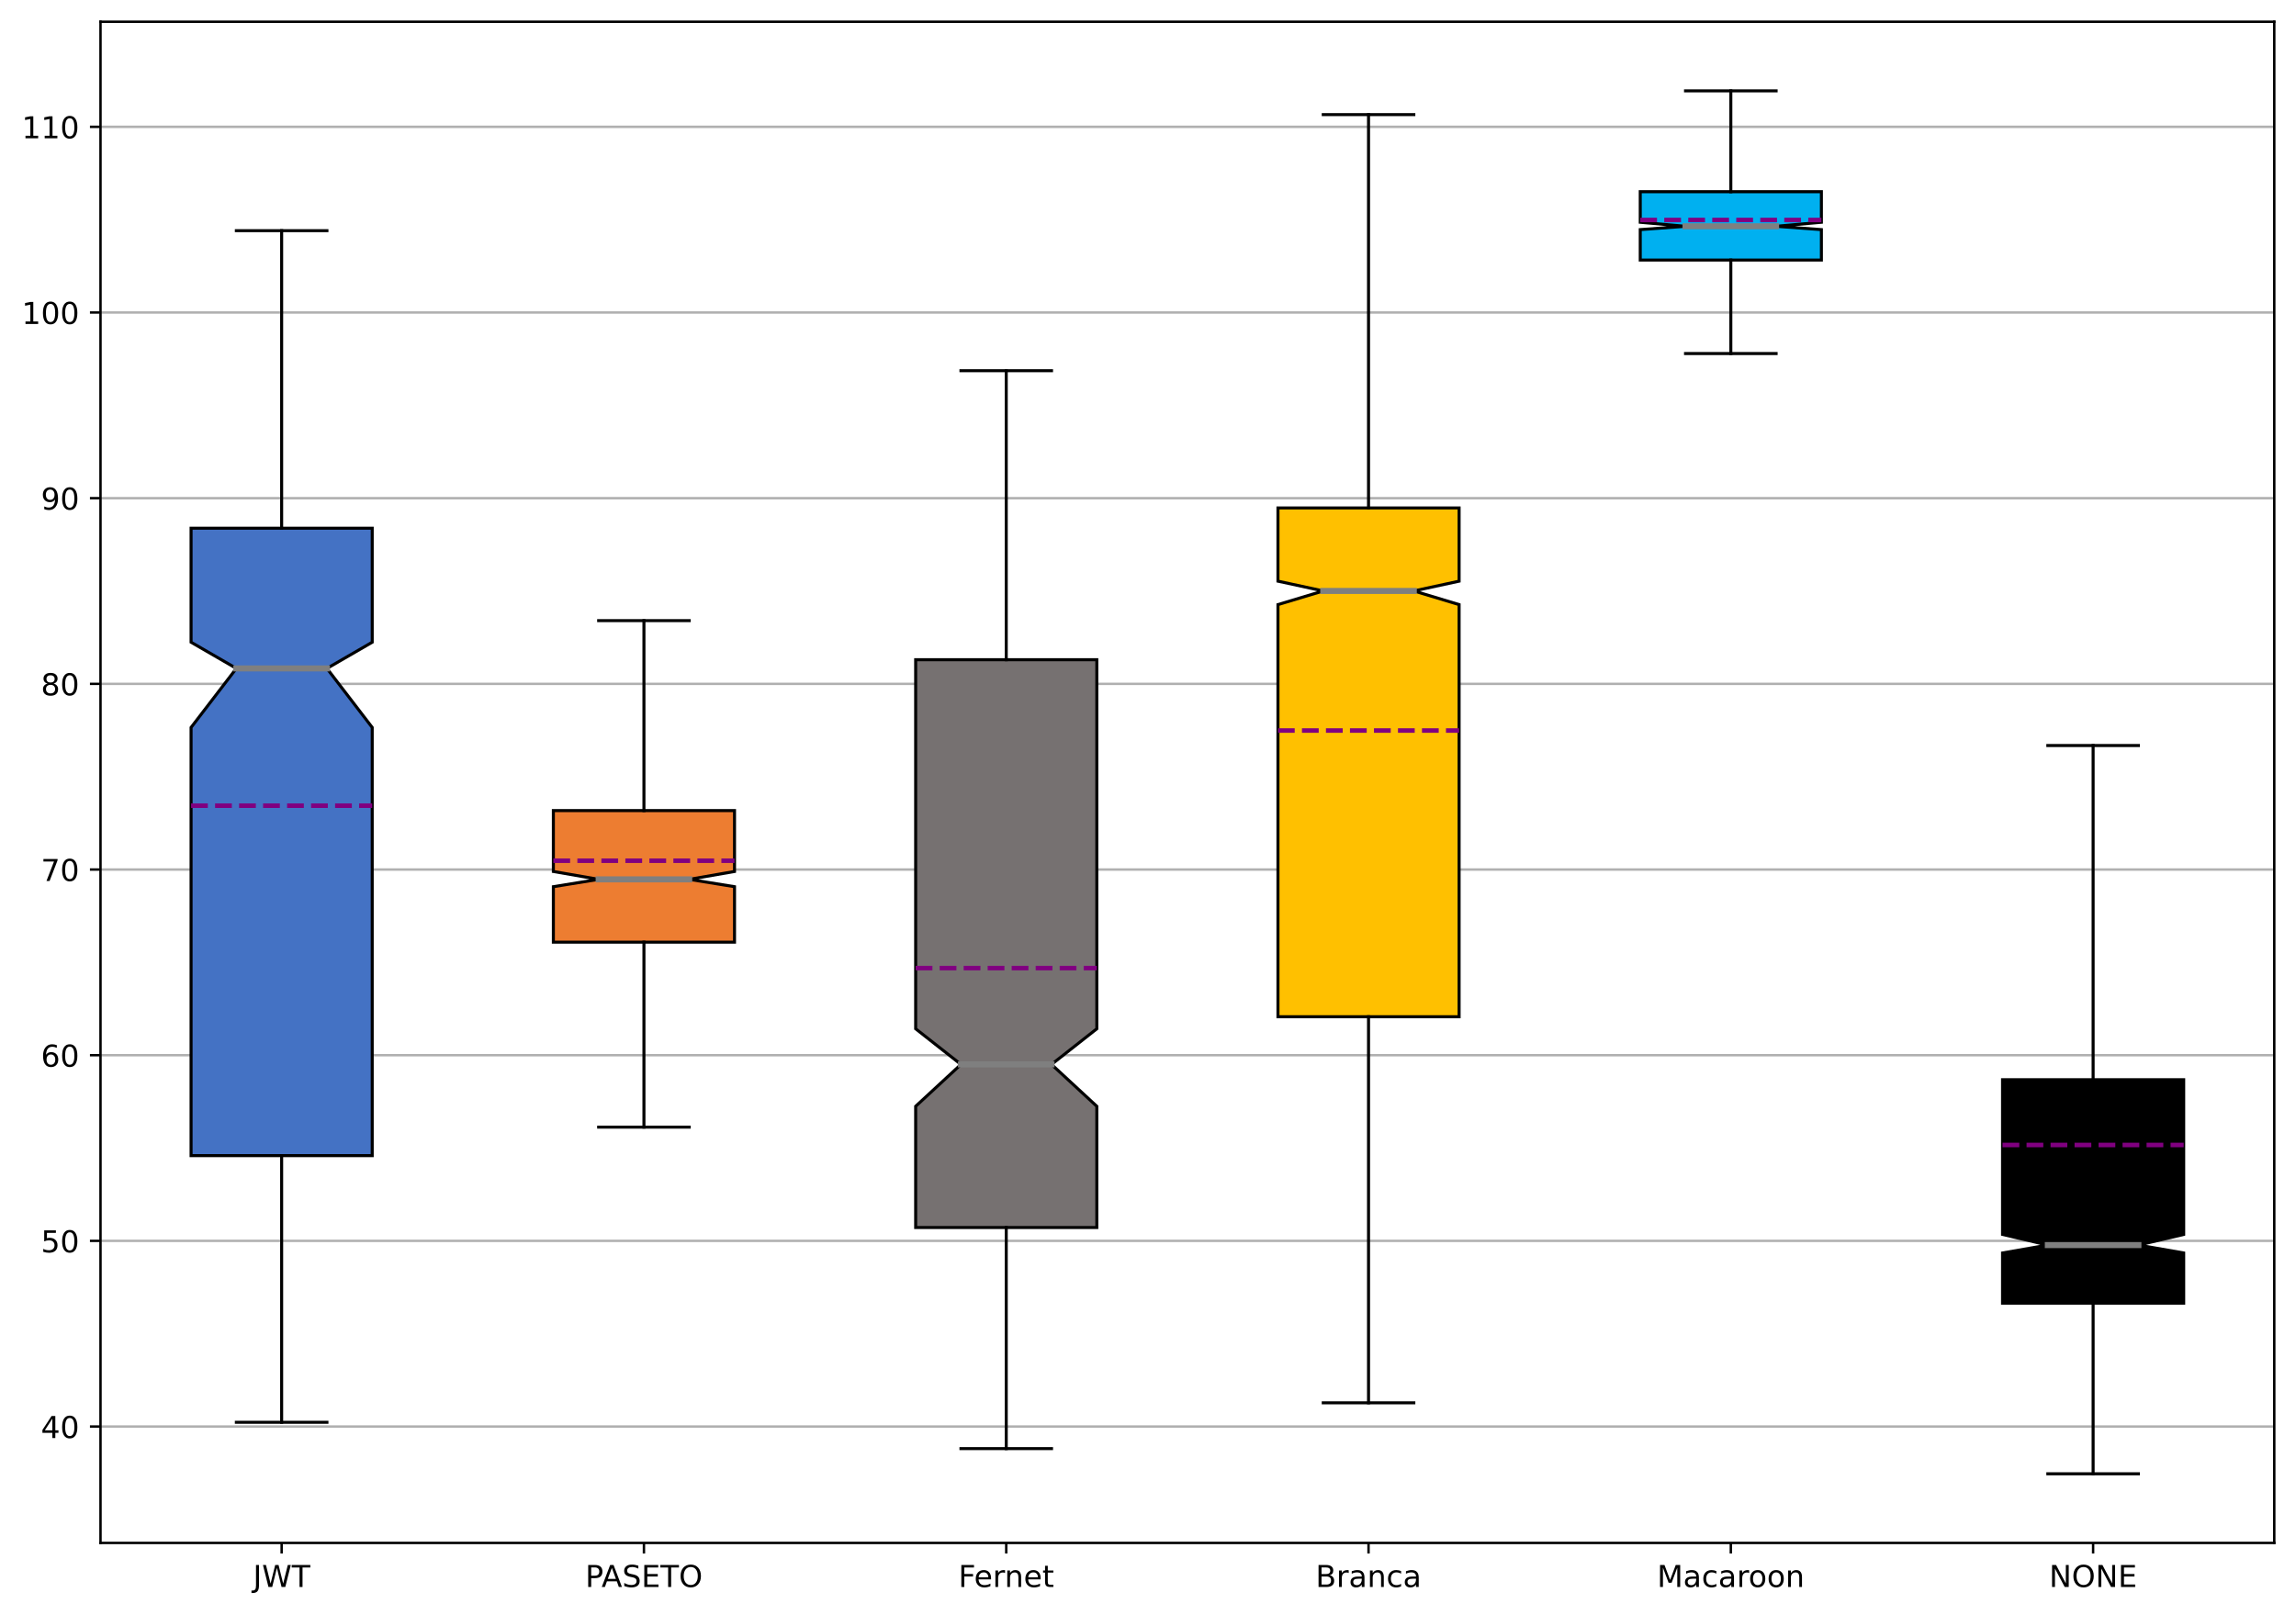
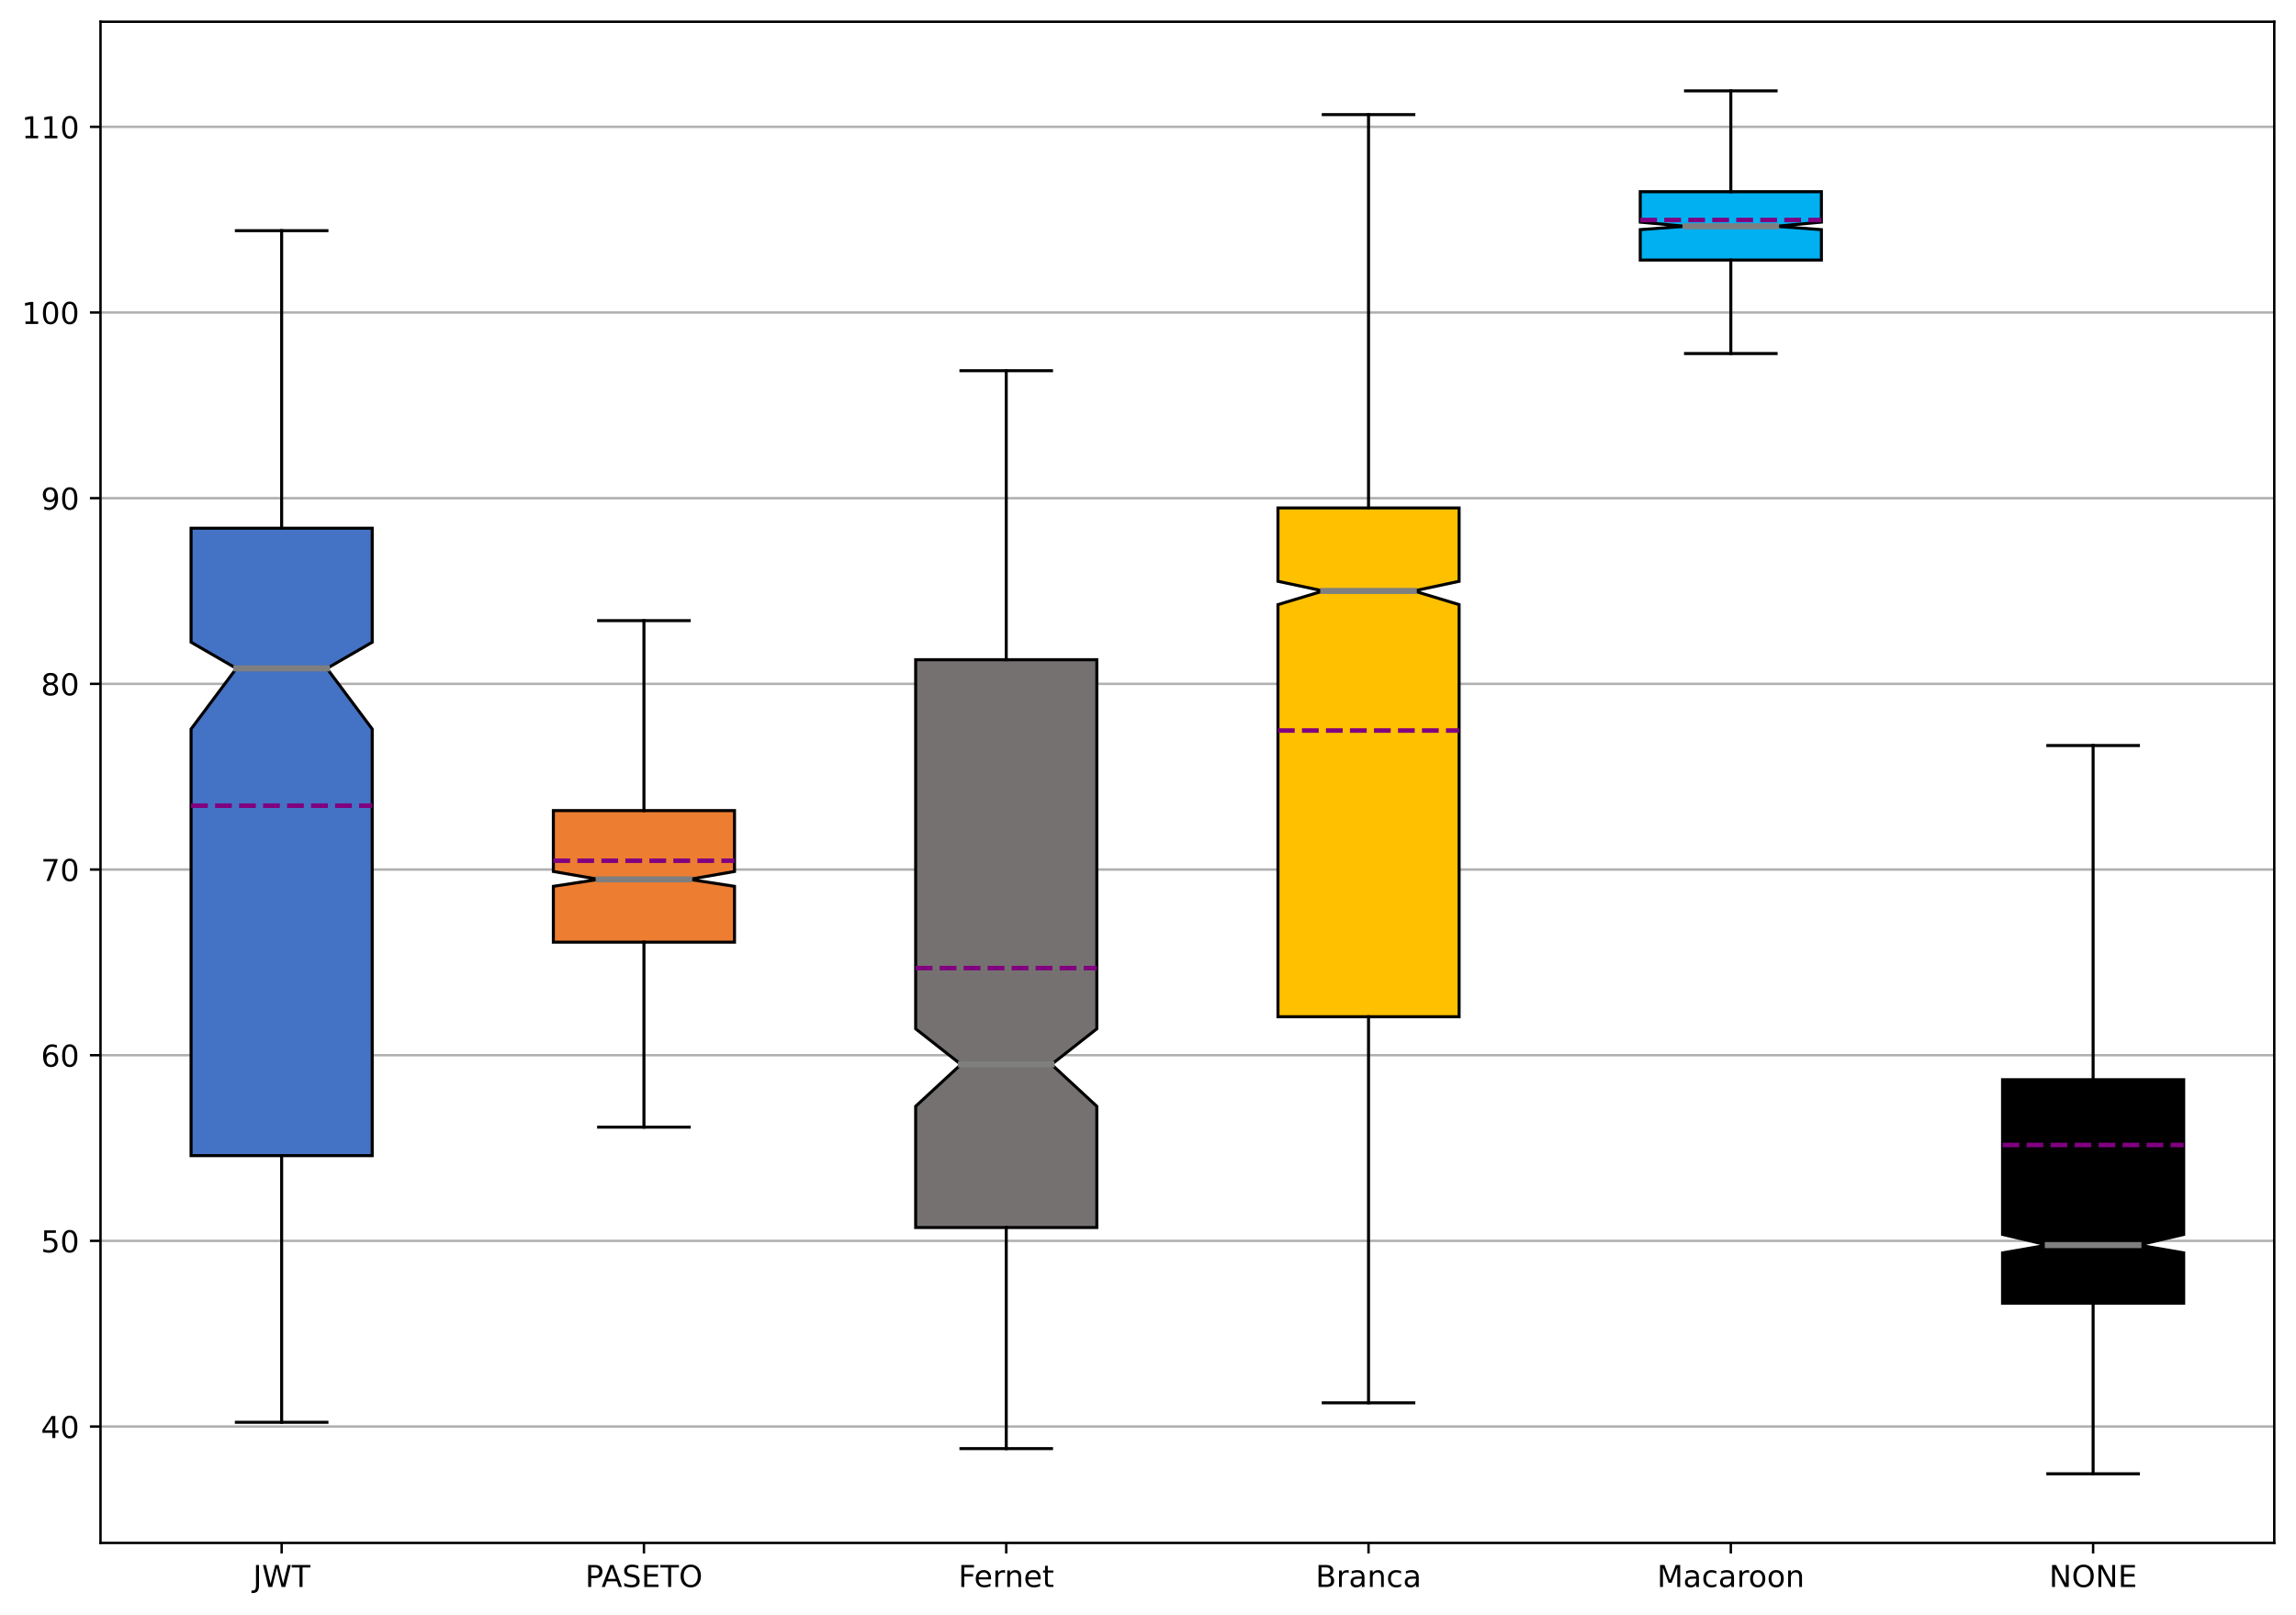
<svg xmlns="http://www.w3.org/2000/svg" xmlns:xlink="http://www.w3.org/1999/xlink" width="760.487pt" height="535.078pt" viewBox="0 0 760.487 535.078" version="1.1">
  <defs>
    <style type="text/css">*{stroke-linejoin: round; stroke-linecap: butt}</style>
  </defs>
  <g id="figure_1">
    <g id="patch_1">
      <path d="M 0 535.078  L 760.487 535.078  L 760.487 0  L 0 0  z " style="fill: #ffffff" />
    </g>
    <g id="axes_1">
      <g id="patch_2">
        <path d="M 33.288 511.2  L 753.288 511.2  L 753.288 7.2  L 33.288 7.2  z " style="fill: #ffffff" />
      </g>
      <g id="matplotlib.axis_1">
        <g id="xtick_1">
          <g id="line2d_1">
            <defs>
-               <path id="mb77db76ee2" d="M 0 0  L 0 3.5  " style="stroke: #000000; stroke-width: 0.8" />
+               <path id="m09634e5df5" d="M 0 0  L 0 3.5  " style="stroke: #000000; stroke-width: 0.8" />
            </defs>
            <g>
-               <use xlink:href="#mb77db76ee2" x="93.287" y="511.2" style="stroke: #000000; stroke-width: 0.8" />
+               <use xlink:href="#m09634e5df5" x="93.287" y="511.2" style="stroke: #000000; stroke-width: 0.8" />
            </g>
          </g>
          <g id="text_1">
            <g transform="translate(83.81484 525.7984) scale(0.1 -0.1)">
              <defs>
                <path id="DejaVuSans-4a" d="M 628 4666  L 1259 4666  L 1259 325  Q 1259 -519 939 -900  Q 619 -1281 -91 -1281  L -331 -1281  L -331 -750  L -134 -750  Q 284 -750 456 -515  Q 628 -281 628 325  L 628 4666  z " transform="scale(0.015625)" />
                <path id="DejaVuSans-57" d="M 213 4666  L 850 4666  L 1831 722  L 2809 4666  L 3519 4666  L 4500 722  L 5478 4666  L 6119 4666  L 4947 0  L 4153 0  L 3169 4050  L 2175 0  L 1381 0  L 213 4666  z " transform="scale(0.015625)" />
                <path id="DejaVuSans-54" d="M -19 4666  L 3928 4666  L 3928 4134  L 2272 4134  L 2272 0  L 1638 0  L 1638 4134  L -19 4134  L -19 4666  z " transform="scale(0.015625)" />
              </defs>
              <use xlink:href="#DejaVuSans-4a" />
              <use xlink:href="#DejaVuSans-57" x="29.492" />
              <use xlink:href="#DejaVuSans-54" x="128.369" />
            </g>
          </g>
        </g>
        <g id="xtick_2">
          <g id="line2d_2">
            <g>
-               <use xlink:href="#mb77db76ee2" x="213.287" y="511.2" style="stroke: #000000; stroke-width: 0.8" />
+               <use xlink:href="#m09634e5df5" x="213.287" y="511.2" style="stroke: #000000; stroke-width: 0.8" />
            </g>
          </g>
          <g id="text_2">
            <g transform="translate(193.8477 525.7984) scale(0.1 -0.1)">
              <defs>
                <path id="DejaVuSans-50" d="M 1259 4147  L 1259 2394  L 2053 2394  Q 2494 2394 2734 2622  Q 2975 2850 2975 3272  Q 2975 3691 2734 3919  Q 2494 4147 2053 4147  L 1259 4147  z M 628 4666  L 2053 4666  Q 2838 4666 3239 4311  Q 3641 3956 3641 3272  Q 3641 2581 3239 2228  Q 2838 1875 2053 1875  L 1259 1875  L 1259 0  L 628 0  L 628 4666  z " transform="scale(0.015625)" />
                <path id="DejaVuSans-41" d="M 2188 4044  L 1331 1722  L 3047 1722  L 2188 4044  z M 1831 4666  L 2547 4666  L 4325 0  L 3669 0  L 3244 1197  L 1141 1197  L 716 0  L 50 0  L 1831 4666  z " transform="scale(0.015625)" />
                <path id="DejaVuSans-53" d="M 3425 4513  L 3425 3897  Q 3066 4069 2747 4153  Q 2428 4238 2131 4238  Q 1616 4238 1336 4038  Q 1056 3838 1056 3469  Q 1056 3159 1242 3001  Q 1428 2844 1947 2747  L 2328 2669  Q 3034 2534 3370 2195  Q 3706 1856 3706 1288  Q 3706 609 3251 259  Q 2797 -91 1919 -91  Q 1588 -91 1214 -16  Q 841 59 441 206  L 441 856  Q 825 641 1194 531  Q 1563 422 1919 422  Q 2459 422 2753 634  Q 3047 847 3047 1241  Q 3047 1584 2836 1778  Q 2625 1972 2144 2069  L 1759 2144  Q 1053 2284 737 2584  Q 422 2884 422 3419  Q 422 4038 858 4394  Q 1294 4750 2059 4750  Q 2388 4750 2728 4690  Q 3069 4631 3425 4513  z " transform="scale(0.015625)" />
                <path id="DejaVuSans-45" d="M 628 4666  L 3578 4666  L 3578 4134  L 1259 4134  L 1259 2753  L 3481 2753  L 3481 2222  L 1259 2222  L 1259 531  L 3634 531  L 3634 0  L 628 0  L 628 4666  z " transform="scale(0.015625)" />
                <path id="DejaVuSans-4f" d="M 2522 4238  Q 1834 4238 1429 3725  Q 1025 3213 1025 2328  Q 1025 1447 1429 934  Q 1834 422 2522 422  Q 3209 422 3611 934  Q 4013 1447 4013 2328  Q 4013 3213 3611 3725  Q 3209 4238 2522 4238  z M 2522 4750  Q 3503 4750 4090 4092  Q 4678 3434 4678 2328  Q 4678 1225 4090 567  Q 3503 -91 2522 -91  Q 1538 -91 948 565  Q 359 1222 359 2328  Q 359 3434 948 4092  Q 1538 4750 2522 4750  z " transform="scale(0.015625)" />
              </defs>
              <use xlink:href="#DejaVuSans-50" />
              <use xlink:href="#DejaVuSans-41" x="53.928" />
              <use xlink:href="#DejaVuSans-53" x="122.336" />
              <use xlink:href="#DejaVuSans-45" x="185.812" />
              <use xlink:href="#DejaVuSans-54" x="248.996" />
              <use xlink:href="#DejaVuSans-4f" x="310.08" />
            </g>
          </g>
        </g>
        <g id="xtick_3">
          <g id="line2d_3">
            <g>
-               <use xlink:href="#mb77db76ee2" x="333.288" y="511.2" style="stroke: #000000; stroke-width: 0.8" />
+               <use xlink:href="#m09634e5df5" x="333.288" y="511.2" style="stroke: #000000; stroke-width: 0.8" />
            </g>
          </g>
          <g id="text_3">
            <g transform="translate(317.4367 525.7984) scale(0.1 -0.1)">
              <defs>
                <path id="DejaVuSans-46" d="M 628 4666  L 3309 4666  L 3309 4134  L 1259 4134  L 1259 2759  L 3109 2759  L 3109 2228  L 1259 2228  L 1259 0  L 628 0  L 628 4666  z " transform="scale(0.015625)" />
                <path id="DejaVuSans-65" d="M 3597 1894  L 3597 1613  L 953 1613  Q 991 1019 1311 708  Q 1631 397 2203 397  Q 2534 397 2845 478  Q 3156 559 3463 722  L 3463 178  Q 3153 47 2828 -22  Q 2503 -91 2169 -91  Q 1331 -91 842 396  Q 353 884 353 1716  Q 353 2575 817 3079  Q 1281 3584 2069 3584  Q 2775 3584 3186 3129  Q 3597 2675 3597 1894  z M 3022 2063  Q 3016 2534 2758 2815  Q 2500 3097 2075 3097  Q 1594 3097 1305 2825  Q 1016 2553 972 2059  L 3022 2063  z " transform="scale(0.015625)" />
                <path id="DejaVuSans-72" d="M 2631 2963  Q 2534 3019 2420 3045  Q 2306 3072 2169 3072  Q 1681 3072 1420 2755  Q 1159 2438 1159 1844  L 1159 0  L 581 0  L 581 3500  L 1159 3500  L 1159 2956  Q 1341 3275 1631 3429  Q 1922 3584 2338 3584  Q 2397 3584 2469 3576  Q 2541 3569 2628 3553  L 2631 2963  z " transform="scale(0.015625)" />
                <path id="DejaVuSans-6e" d="M 3513 2113  L 3513 0  L 2938 0  L 2938 2094  Q 2938 2591 2744 2837  Q 2550 3084 2163 3084  Q 1697 3084 1428 2787  Q 1159 2491 1159 1978  L 1159 0  L 581 0  L 581 3500  L 1159 3500  L 1159 2956  Q 1366 3272 1645 3428  Q 1925 3584 2291 3584  Q 2894 3584 3203 3211  Q 3513 2838 3513 2113  z " transform="scale(0.015625)" />
                <path id="DejaVuSans-74" d="M 1172 4494  L 1172 3500  L 2356 3500  L 2356 3053  L 1172 3053  L 1172 1153  Q 1172 725 1289 603  Q 1406 481 1766 481  L 2356 481  L 2356 0  L 1766 0  Q 1100 0 847 248  Q 594 497 594 1153  L 594 3053  L 172 3053  L 172 3500  L 594 3500  L 594 4494  L 1172 4494  z " transform="scale(0.015625)" />
              </defs>
              <use xlink:href="#DejaVuSans-46" />
              <use xlink:href="#DejaVuSans-65" x="52.02" />
              <use xlink:href="#DejaVuSans-72" x="113.543" />
              <use xlink:href="#DejaVuSans-6e" x="152.906" />
              <use xlink:href="#DejaVuSans-65" x="216.285" />
              <use xlink:href="#DejaVuSans-74" x="277.809" />
            </g>
          </g>
        </g>
        <g id="xtick_4">
          <g id="line2d_4">
            <g>
-               <use xlink:href="#mb77db76ee2" x="453.288" y="511.2" style="stroke: #000000; stroke-width: 0.8" />
+               <use xlink:href="#m09634e5df5" x="453.288" y="511.2" style="stroke: #000000; stroke-width: 0.8" />
            </g>
          </g>
          <g id="text_4">
            <g transform="translate(435.7555 525.7984) scale(0.1 -0.1)">
              <defs>
                <path id="DejaVuSans-42" d="M 1259 2228  L 1259 519  L 2272 519  Q 2781 519 3026 730  Q 3272 941 3272 1375  Q 3272 1813 3026 2020  Q 2781 2228 2272 2228  L 1259 2228  z M 1259 4147  L 1259 2741  L 2194 2741  Q 2656 2741 2882 2914  Q 3109 3088 3109 3444  Q 3109 3797 2882 3972  Q 2656 4147 2194 4147  L 1259 4147  z M 628 4666  L 2241 4666  Q 2963 4666 3353 4366  Q 3744 4066 3744 3513  Q 3744 3084 3544 2831  Q 3344 2578 2956 2516  Q 3422 2416 3680 2098  Q 3938 1781 3938 1306  Q 3938 681 3513 340  Q 3088 0 2303 0  L 628 0  L 628 4666  z " transform="scale(0.015625)" />
                <path id="DejaVuSans-61" d="M 2194 1759  Q 1497 1759 1228 1600  Q 959 1441 959 1056  Q 959 750 1161 570  Q 1363 391 1709 391  Q 2188 391 2477 730  Q 2766 1069 2766 1631  L 2766 1759  L 2194 1759  z M 3341 1997  L 3341 0  L 2766 0  L 2766 531  Q 2569 213 2275 61  Q 1981 -91 1556 -91  Q 1019 -91 701 211  Q 384 513 384 1019  Q 384 1609 779 1909  Q 1175 2209 1959 2209  L 2766 2209  L 2766 2266  Q 2766 2663 2505 2880  Q 2244 3097 1772 3097  Q 1472 3097 1187 3025  Q 903 2953 641 2809  L 641 3341  Q 956 3463 1253 3523  Q 1550 3584 1831 3584  Q 2591 3584 2966 3190  Q 3341 2797 3341 1997  z " transform="scale(0.015625)" />
                <path id="DejaVuSans-63" d="M 3122 3366  L 3122 2828  Q 2878 2963 2633 3030  Q 2388 3097 2138 3097  Q 1578 3097 1268 2742  Q 959 2388 959 1747  Q 959 1106 1268 751  Q 1578 397 2138 397  Q 2388 397 2633 464  Q 2878 531 3122 666  L 3122 134  Q 2881 22 2623 -34  Q 2366 -91 2075 -91  Q 1284 -91 818 406  Q 353 903 353 1747  Q 353 2603 823 3093  Q 1294 3584 2113 3584  Q 2378 3584 2631 3529  Q 2884 3475 3122 3366  z " transform="scale(0.015625)" />
              </defs>
              <use xlink:href="#DejaVuSans-42" />
              <use xlink:href="#DejaVuSans-72" x="68.604" />
              <use xlink:href="#DejaVuSans-61" x="109.717" />
              <use xlink:href="#DejaVuSans-6e" x="170.996" />
              <use xlink:href="#DejaVuSans-63" x="234.375" />
              <use xlink:href="#DejaVuSans-61" x="289.355" />
            </g>
          </g>
        </g>
        <g id="xtick_5">
          <g id="line2d_5">
            <g>
-               <use xlink:href="#mb77db76ee2" x="573.288" y="511.2" style="stroke: #000000; stroke-width: 0.8" />
+               <use xlink:href="#m09634e5df5" x="573.288" y="511.2" style="stroke: #000000; stroke-width: 0.8" />
            </g>
          </g>
          <g id="text_5">
            <g transform="translate(548.8656 525.7984) scale(0.1 -0.1)">
              <defs>
                <path id="DejaVuSans-4d" d="M 628 4666  L 1569 4666  L 2759 1491  L 3956 4666  L 4897 4666  L 4897 0  L 4281 0  L 4281 4097  L 3078 897  L 2444 897  L 1241 4097  L 1241 0  L 628 0  L 628 4666  z " transform="scale(0.015625)" />
                <path id="DejaVuSans-6f" d="M 1959 3097  Q 1497 3097 1228 2736  Q 959 2375 959 1747  Q 959 1119 1226 758  Q 1494 397 1959 397  Q 2419 397 2687 759  Q 2956 1122 2956 1747  Q 2956 2369 2687 2733  Q 2419 3097 1959 3097  z M 1959 3584  Q 2709 3584 3137 3096  Q 3566 2609 3566 1747  Q 3566 888 3137 398  Q 2709 -91 1959 -91  Q 1206 -91 779 398  Q 353 888 353 1747  Q 353 2609 779 3096  Q 1206 3584 1959 3584  z " transform="scale(0.015625)" />
              </defs>
              <use xlink:href="#DejaVuSans-4d" />
              <use xlink:href="#DejaVuSans-61" x="86.279" />
              <use xlink:href="#DejaVuSans-63" x="147.559" />
              <use xlink:href="#DejaVuSans-61" x="202.539" />
              <use xlink:href="#DejaVuSans-72" x="263.818" />
              <use xlink:href="#DejaVuSans-6f" x="302.682" />
              <use xlink:href="#DejaVuSans-6f" x="363.863" />
              <use xlink:href="#DejaVuSans-6e" x="425.045" />
            </g>
          </g>
        </g>
        <g id="xtick_6">
          <g id="line2d_6">
            <g>
-               <use xlink:href="#mb77db76ee2" x="693.288" y="511.2" style="stroke: #000000; stroke-width: 0.8" />
+               <use xlink:href="#m09634e5df5" x="693.288" y="511.2" style="stroke: #000000; stroke-width: 0.8" />
            </g>
          </g>
          <g id="text_6">
            <g transform="translate(678.7109 525.7984) scale(0.1 -0.1)">
              <defs>
                <path id="DejaVuSans-4e" d="M 628 4666  L 1478 4666  L 3547 763  L 3547 4666  L 4159 4666  L 4159 0  L 3309 0  L 1241 3903  L 1241 0  L 628 0  L 628 4666  z " transform="scale(0.015625)" />
              </defs>
              <use xlink:href="#DejaVuSans-4e" />
              <use xlink:href="#DejaVuSans-4f" x="74.805" />
              <use xlink:href="#DejaVuSans-4e" x="153.516" />
              <use xlink:href="#DejaVuSans-45" x="228.32" />
            </g>
          </g>
        </g>
      </g>
      <g id="matplotlib.axis_2">
        <g id="ytick_1">
          <g id="line2d_7">
-             <path d="M 33.288 472.642  L 753.288 472.642  " clip-path="url(#pd22d983222)" style="fill: none; stroke: #b0b0b0; stroke-width: 0.8; stroke-linecap: square" />
+             <path d="M 33.288 472.642  L 753.288 472.642  " clip-path="url(#p121d3fd7bf)" style="fill: none; stroke: #b0b0b0; stroke-width: 0.8; stroke-linecap: square" />
          </g>
          <g id="line2d_8">
            <defs>
-               <path id="m16dd8b41ff" d="M 0 0  L -3.5 0  " style="stroke: #000000; stroke-width: 0.8" />
+               <path id="mf72d8f2d4e" d="M 0 0  L -3.5 0  " style="stroke: #000000; stroke-width: 0.8" />
            </defs>
            <g>
-               <use xlink:href="#m16dd8b41ff" x="33.288" y="472.642" style="stroke: #000000; stroke-width: 0.8" />
+               <use xlink:href="#mf72d8f2d4e" x="33.288" y="472.642" style="stroke: #000000; stroke-width: 0.8" />
            </g>
          </g>
          <g id="text_7">
            <g transform="translate(13.5625 476.4416) scale(0.1 -0.1)">
              <defs>
                <path id="DejaVuSans-34" d="M 2419 4116  L 825 1625  L 2419 1625  L 2419 4116  z M 2253 4666  L 3047 4666  L 3047 1625  L 3713 1625  L 3713 1100  L 3047 1100  L 3047 0  L 2419 0  L 2419 1100  L 313 1100  L 313 1709  L 2253 4666  z " transform="scale(0.015625)" />
                <path id="DejaVuSans-30" d="M 2034 4250  Q 1547 4250 1301 3770  Q 1056 3291 1056 2328  Q 1056 1369 1301 889  Q 1547 409 2034 409  Q 2525 409 2770 889  Q 3016 1369 3016 2328  Q 3016 3291 2770 3770  Q 2525 4250 2034 4250  z M 2034 4750  Q 2819 4750 3233 4129  Q 3647 3509 3647 2328  Q 3647 1150 3233 529  Q 2819 -91 2034 -91  Q 1250 -91 836 529  Q 422 1150 422 2328  Q 422 3509 836 4129  Q 1250 4750 2034 4750  z " transform="scale(0.015625)" />
              </defs>
              <use xlink:href="#DejaVuSans-34" />
              <use xlink:href="#DejaVuSans-30" x="63.623" />
            </g>
          </g>
        </g>
        <g id="ytick_2">
          <g id="line2d_9">
-             <path d="M 33.288 411.124  L 753.288 411.124  " clip-path="url(#pd22d983222)" style="fill: none; stroke: #b0b0b0; stroke-width: 0.8; stroke-linecap: square" />
+             <path d="M 33.288 411.124  L 753.288 411.124  " clip-path="url(#p121d3fd7bf)" style="fill: none; stroke: #b0b0b0; stroke-width: 0.8; stroke-linecap: square" />
          </g>
          <g id="line2d_10">
            <g>
-               <use xlink:href="#m16dd8b41ff" x="33.288" y="411.124" style="stroke: #000000; stroke-width: 0.8" />
+               <use xlink:href="#mf72d8f2d4e" x="33.288" y="411.124" style="stroke: #000000; stroke-width: 0.8" />
            </g>
          </g>
          <g id="text_8">
            <g transform="translate(13.5625 414.9235) scale(0.1 -0.1)">
              <defs>
                <path id="DejaVuSans-35" d="M 691 4666  L 3169 4666  L 3169 4134  L 1269 4134  L 1269 2991  Q 1406 3038 1543 3061  Q 1681 3084 1819 3084  Q 2600 3084 3056 2656  Q 3513 2228 3513 1497  Q 3513 744 3044 326  Q 2575 -91 1722 -91  Q 1428 -91 1123 -41  Q 819 9 494 109  L 494 744  Q 775 591 1075 516  Q 1375 441 1709 441  Q 2250 441 2565 725  Q 2881 1009 2881 1497  Q 2881 1984 2565 2268  Q 2250 2553 1709 2553  Q 1456 2553 1204 2497  Q 953 2441 691 2322  L 691 4666  z " transform="scale(0.015625)" />
              </defs>
              <use xlink:href="#DejaVuSans-35" />
              <use xlink:href="#DejaVuSans-30" x="63.623" />
            </g>
          </g>
        </g>
        <g id="ytick_3">
          <g id="line2d_11">
-             <path d="M 33.288 349.606  L 753.288 349.606  " clip-path="url(#pd22d983222)" style="fill: none; stroke: #b0b0b0; stroke-width: 0.8; stroke-linecap: square" />
+             <path d="M 33.288 349.606  L 753.288 349.606  " clip-path="url(#p121d3fd7bf)" style="fill: none; stroke: #b0b0b0; stroke-width: 0.8; stroke-linecap: square" />
          </g>
          <g id="line2d_12">
            <g>
-               <use xlink:href="#m16dd8b41ff" x="33.288" y="349.606" style="stroke: #000000; stroke-width: 0.8" />
+               <use xlink:href="#mf72d8f2d4e" x="33.288" y="349.606" style="stroke: #000000; stroke-width: 0.8" />
            </g>
          </g>
          <g id="text_9">
            <g transform="translate(13.5625 353.4054) scale(0.1 -0.1)">
              <defs>
                <path id="DejaVuSans-36" d="M 2113 2584  Q 1688 2584 1439 2293  Q 1191 2003 1191 1497  Q 1191 994 1439 701  Q 1688 409 2113 409  Q 2538 409 2786 701  Q 3034 994 3034 1497  Q 3034 2003 2786 2293  Q 2538 2584 2113 2584  z M 3366 4563  L 3366 3988  Q 3128 4100 2886 4159  Q 2644 4219 2406 4219  Q 1781 4219 1451 3797  Q 1122 3375 1075 2522  Q 1259 2794 1537 2939  Q 1816 3084 2150 3084  Q 2853 3084 3261 2657  Q 3669 2231 3669 1497  Q 3669 778 3244 343  Q 2819 -91 2113 -91  Q 1303 -91 875 529  Q 447 1150 447 2328  Q 447 3434 972 4092  Q 1497 4750 2381 4750  Q 2619 4750 2861 4703  Q 3103 4656 3366 4563  z " transform="scale(0.015625)" />
              </defs>
              <use xlink:href="#DejaVuSans-36" />
              <use xlink:href="#DejaVuSans-30" x="63.623" />
            </g>
          </g>
        </g>
        <g id="ytick_4">
          <g id="line2d_13">
-             <path d="M 33.288 288.088  L 753.288 288.088  " clip-path="url(#pd22d983222)" style="fill: none; stroke: #b0b0b0; stroke-width: 0.8; stroke-linecap: square" />
+             <path d="M 33.288 288.088  L 753.288 288.088  " clip-path="url(#p121d3fd7bf)" style="fill: none; stroke: #b0b0b0; stroke-width: 0.8; stroke-linecap: square" />
          </g>
          <g id="line2d_14">
            <g>
-               <use xlink:href="#m16dd8b41ff" x="33.288" y="288.088" style="stroke: #000000; stroke-width: 0.8" />
+               <use xlink:href="#mf72d8f2d4e" x="33.288" y="288.088" style="stroke: #000000; stroke-width: 0.8" />
            </g>
          </g>
          <g id="text_10">
            <g transform="translate(13.5625 291.8873) scale(0.1 -0.1)">
              <defs>
                <path id="DejaVuSans-37" d="M 525 4666  L 3525 4666  L 3525 4397  L 1831 0  L 1172 0  L 2766 4134  L 525 4134  L 525 4666  z " transform="scale(0.015625)" />
              </defs>
              <use xlink:href="#DejaVuSans-37" />
              <use xlink:href="#DejaVuSans-30" x="63.623" />
            </g>
          </g>
        </g>
        <g id="ytick_5">
          <g id="line2d_15">
-             <path d="M 33.288 226.57  L 753.288 226.57  " clip-path="url(#pd22d983222)" style="fill: none; stroke: #b0b0b0; stroke-width: 0.8; stroke-linecap: square" />
+             <path d="M 33.288 226.57  L 753.288 226.57  " clip-path="url(#p121d3fd7bf)" style="fill: none; stroke: #b0b0b0; stroke-width: 0.8; stroke-linecap: square" />
          </g>
          <g id="line2d_16">
            <g>
-               <use xlink:href="#m16dd8b41ff" x="33.288" y="226.57" style="stroke: #000000; stroke-width: 0.8" />
+               <use xlink:href="#mf72d8f2d4e" x="33.288" y="226.57" style="stroke: #000000; stroke-width: 0.8" />
            </g>
          </g>
          <g id="text_11">
            <g transform="translate(13.5625 230.3692) scale(0.1 -0.1)">
              <defs>
                <path id="DejaVuSans-38" d="M 2034 2216  Q 1584 2216 1326 1975  Q 1069 1734 1069 1313  Q 1069 891 1326 650  Q 1584 409 2034 409  Q 2484 409 2743 651  Q 3003 894 3003 1313  Q 3003 1734 2745 1975  Q 2488 2216 2034 2216  z M 1403 2484  Q 997 2584 770 2862  Q 544 3141 544 3541  Q 544 4100 942 4425  Q 1341 4750 2034 4750  Q 2731 4750 3128 4425  Q 3525 4100 3525 3541  Q 3525 3141 3298 2862  Q 3072 2584 2669 2484  Q 3125 2378 3379 2068  Q 3634 1759 3634 1313  Q 3634 634 3220 271  Q 2806 -91 2034 -91  Q 1263 -91 848 271  Q 434 634 434 1313  Q 434 1759 690 2068  Q 947 2378 1403 2484  z M 1172 3481  Q 1172 3119 1398 2916  Q 1625 2713 2034 2713  Q 2441 2713 2670 2916  Q 2900 3119 2900 3481  Q 2900 3844 2670 4047  Q 2441 4250 2034 4250  Q 1625 4250 1398 4047  Q 1172 3844 1172 3481  z " transform="scale(0.015625)" />
              </defs>
              <use xlink:href="#DejaVuSans-38" />
              <use xlink:href="#DejaVuSans-30" x="63.623" />
            </g>
          </g>
        </g>
        <g id="ytick_6">
          <g id="line2d_17">
-             <path d="M 33.288 165.052  L 753.288 165.052  " clip-path="url(#pd22d983222)" style="fill: none; stroke: #b0b0b0; stroke-width: 0.8; stroke-linecap: square" />
+             <path d="M 33.288 165.052  L 753.288 165.052  " clip-path="url(#p121d3fd7bf)" style="fill: none; stroke: #b0b0b0; stroke-width: 0.8; stroke-linecap: square" />
          </g>
          <g id="line2d_18">
            <g>
-               <use xlink:href="#m16dd8b41ff" x="33.288" y="165.052" style="stroke: #000000; stroke-width: 0.8" />
+               <use xlink:href="#mf72d8f2d4e" x="33.288" y="165.052" style="stroke: #000000; stroke-width: 0.8" />
            </g>
          </g>
          <g id="text_12">
            <g transform="translate(13.5625 168.8511) scale(0.1 -0.1)">
              <defs>
                <path id="DejaVuSans-39" d="M 703 97  L 703 672  Q 941 559 1184 500  Q 1428 441 1663 441  Q 2288 441 2617 861  Q 2947 1281 2994 2138  Q 2813 1869 2534 1725  Q 2256 1581 1919 1581  Q 1219 1581 811 2004  Q 403 2428 403 3163  Q 403 3881 828 4315  Q 1253 4750 1959 4750  Q 2769 4750 3195 4129  Q 3622 3509 3622 2328  Q 3622 1225 3098 567  Q 2575 -91 1691 -91  Q 1453 -91 1209 -44  Q 966 3 703 97  z M 1959 2075  Q 2384 2075 2632 2365  Q 2881 2656 2881 3163  Q 2881 3666 2632 3958  Q 2384 4250 1959 4250  Q 1534 4250 1286 3958  Q 1038 3666 1038 3163  Q 1038 2656 1286 2365  Q 1534 2075 1959 2075  z " transform="scale(0.015625)" />
              </defs>
              <use xlink:href="#DejaVuSans-39" />
              <use xlink:href="#DejaVuSans-30" x="63.623" />
            </g>
          </g>
        </g>
        <g id="ytick_7">
          <g id="line2d_19">
-             <path d="M 33.288 103.534  L 753.288 103.534  " clip-path="url(#pd22d983222)" style="fill: none; stroke: #b0b0b0; stroke-width: 0.8; stroke-linecap: square" />
+             <path d="M 33.288 103.534  L 753.288 103.534  " clip-path="url(#p121d3fd7bf)" style="fill: none; stroke: #b0b0b0; stroke-width: 0.8; stroke-linecap: square" />
          </g>
          <g id="line2d_20">
            <g>
-               <use xlink:href="#m16dd8b41ff" x="33.288" y="103.534" style="stroke: #000000; stroke-width: 0.8" />
+               <use xlink:href="#mf72d8f2d4e" x="33.288" y="103.534" style="stroke: #000000; stroke-width: 0.8" />
            </g>
          </g>
          <g id="text_13">
            <g transform="translate(7.2 107.333) scale(0.1 -0.1)">
              <defs>
                <path id="DejaVuSans-31" d="M 794 531  L 1825 531  L 1825 4091  L 703 3866  L 703 4441  L 1819 4666  L 2450 4666  L 2450 531  L 3481 531  L 3481 0  L 794 0  L 794 531  z " transform="scale(0.015625)" />
              </defs>
              <use xlink:href="#DejaVuSans-31" />
              <use xlink:href="#DejaVuSans-30" x="63.623" />
              <use xlink:href="#DejaVuSans-30" x="127.246" />
            </g>
          </g>
        </g>
        <g id="ytick_8">
          <g id="line2d_21">
-             <path d="M 33.288 42.016  L 753.288 42.016  " clip-path="url(#pd22d983222)" style="fill: none; stroke: #b0b0b0; stroke-width: 0.8; stroke-linecap: square" />
+             <path d="M 33.288 42.016  L 753.288 42.016  " clip-path="url(#p121d3fd7bf)" style="fill: none; stroke: #b0b0b0; stroke-width: 0.8; stroke-linecap: square" />
          </g>
          <g id="line2d_22">
            <g>
-               <use xlink:href="#m16dd8b41ff" x="33.288" y="42.016" style="stroke: #000000; stroke-width: 0.8" />
+               <use xlink:href="#mf72d8f2d4e" x="33.288" y="42.016" style="stroke: #000000; stroke-width: 0.8" />
            </g>
          </g>
          <g id="text_14">
            <g transform="translate(7.2 45.81495) scale(0.1 -0.1)">
              <use xlink:href="#DejaVuSans-31" />
              <use xlink:href="#DejaVuSans-31" x="63.623" />
              <use xlink:href="#DejaVuSans-30" x="127.246" />
            </g>
          </g>
        </g>
      </g>
      <g id="patch_3">
-         <path d="M 63.288 382.88  L 123.287 382.88  L 123.287 241.022  L 108.287 221.457  L 123.287 212.779  L 123.287 175.005  L 63.288 175.005  L 63.288 212.779  L 78.287 221.457  L 63.288 241.022  L 63.288 382.88  z " clip-path="url(#pd22d983222)" style="fill: #4472c4; stroke: #000000; stroke-linejoin: miter" />
+         <path d="M 63.288 382.88  L 123.287 382.88  L 123.287 241.541  L 108.287 221.457  L 123.287 212.779  L 123.287 175.005  L 63.288 175.005  L 63.288 212.779  L 78.287 221.457  L 63.288 241.541  L 63.288 382.88  z " clip-path="url(#p121d3fd7bf)" style="fill: #4472c4; stroke: #000000; stroke-linejoin: miter" />
      </g>
      <g id="line2d_23">
-         <path d="M 93.287 382.88  L 93.287 471.232  " clip-path="url(#pd22d983222)" style="fill: none; stroke: #000000; stroke-linecap: square" />
+         <path d="M 93.287 382.88  L 93.287 471.232  " clip-path="url(#p121d3fd7bf)" style="fill: none; stroke: #000000; stroke-linecap: square" />
      </g>
      <g id="line2d_24">
-         <path d="M 93.287 175.005  L 93.287 76.419  " clip-path="url(#pd22d983222)" style="fill: none; stroke: #000000; stroke-linecap: square" />
+         <path d="M 93.287 175.005  L 93.287 76.419  " clip-path="url(#p121d3fd7bf)" style="fill: none; stroke: #000000; stroke-linecap: square" />
      </g>
      <g id="line2d_25">
-         <path d="M 78.287 471.232  L 108.287 471.232  " clip-path="url(#pd22d983222)" style="fill: none; stroke: #000000; stroke-linecap: square" />
+         <path d="M 78.287 471.232  L 108.287 471.232  " clip-path="url(#p121d3fd7bf)" style="fill: none; stroke: #000000; stroke-linecap: square" />
      </g>
      <g id="line2d_26">
-         <path d="M 78.287 76.419  L 108.287 76.419  " clip-path="url(#pd22d983222)" style="fill: none; stroke: #000000; stroke-linecap: square" />
+         <path d="M 78.287 76.419  L 108.287 76.419  " clip-path="url(#p121d3fd7bf)" style="fill: none; stroke: #000000; stroke-linecap: square" />
      </g>
      <g id="patch_4">
-         <path d="M 183.287 312.16  L 243.287 312.16  L 243.287 293.775  L 228.287 291.347  L 243.287 288.736  L 243.287 268.561  L 183.287 268.561  L 183.287 288.736  L 198.287 291.347  L 183.287 293.775  L 183.287 312.16  z " clip-path="url(#pd22d983222)" style="fill: #ed7d31; stroke: #000000; stroke-linejoin: miter" />
+         <path d="M 183.287 312.16  L 243.287 312.16  L 243.287 293.654  L 228.287 291.347  L 243.287 288.736  L 243.287 268.561  L 183.287 268.561  L 183.287 288.736  L 198.287 291.347  L 183.287 293.654  L 183.287 312.16  z " clip-path="url(#p121d3fd7bf)" style="fill: #ed7d31; stroke: #000000; stroke-linejoin: miter" />
      </g>
      <g id="line2d_27">
-         <path d="M 213.287 312.16  L 213.287 373.444  " clip-path="url(#pd22d983222)" style="fill: none; stroke: #000000; stroke-linecap: square" />
+         <path d="M 213.287 312.16  L 213.287 373.444  " clip-path="url(#p121d3fd7bf)" style="fill: none; stroke: #000000; stroke-linecap: square" />
      </g>
      <g id="line2d_28">
-         <path d="M 213.287 268.561  L 213.287 205.622  " clip-path="url(#pd22d983222)" style="fill: none; stroke: #000000; stroke-linecap: square" />
+         <path d="M 213.287 268.561  L 213.287 205.622  " clip-path="url(#p121d3fd7bf)" style="fill: none; stroke: #000000; stroke-linecap: square" />
      </g>
      <g id="line2d_29">
-         <path d="M 198.287 373.444  L 228.287 373.444  " clip-path="url(#pd22d983222)" style="fill: none; stroke: #000000; stroke-linecap: square" />
+         <path d="M 198.287 373.444  L 228.287 373.444  " clip-path="url(#p121d3fd7bf)" style="fill: none; stroke: #000000; stroke-linecap: square" />
      </g>
      <g id="line2d_30">
-         <path d="M 198.287 205.622  L 228.287 205.622  " clip-path="url(#pd22d983222)" style="fill: none; stroke: #000000; stroke-linecap: square" />
+         <path d="M 198.287 205.622  L 228.287 205.622  " clip-path="url(#p121d3fd7bf)" style="fill: none; stroke: #000000; stroke-linecap: square" />
      </g>
      <g id="patch_5">
-         <path d="M 303.288 406.701  L 363.288 406.701  L 363.288 366.532  L 348.288 352.661  L 363.288 340.857  L 363.288 218.571  L 303.288 218.571  L 303.288 340.857  L 318.288 352.661  L 303.288 366.532  L 303.288 406.701  z " clip-path="url(#pd22d983222)" style="fill: #767171; stroke: #000000; stroke-linejoin: miter" />
+         <path d="M 303.288 406.701  L 363.288 406.701  L 363.288 366.532  L 348.288 352.661  L 363.288 340.864  L 363.288 218.571  L 303.288 218.571  L 303.288 340.864  L 318.288 352.661  L 303.288 366.532  L 303.288 406.701  z " clip-path="url(#p121d3fd7bf)" style="fill: #767171; stroke: #000000; stroke-linejoin: miter" />
      </g>
      <g id="line2d_31">
-         <path d="M 333.288 406.701  L 333.288 479.948  " clip-path="url(#pd22d983222)" style="fill: none; stroke: #000000; stroke-linecap: square" />
+         <path d="M 333.288 406.701  L 333.288 479.948  " clip-path="url(#p121d3fd7bf)" style="fill: none; stroke: #000000; stroke-linecap: square" />
      </g>
      <g id="line2d_32">
-         <path d="M 333.288 218.571  L 333.288 122.82  " clip-path="url(#pd22d983222)" style="fill: none; stroke: #000000; stroke-linecap: square" />
+         <path d="M 333.288 218.571  L 333.288 122.82  " clip-path="url(#p121d3fd7bf)" style="fill: none; stroke: #000000; stroke-linecap: square" />
      </g>
      <g id="line2d_33">
-         <path d="M 318.288 479.948  L 348.288 479.948  " clip-path="url(#pd22d983222)" style="fill: none; stroke: #000000; stroke-linecap: square" />
+         <path d="M 318.288 479.948  L 348.288 479.948  " clip-path="url(#p121d3fd7bf)" style="fill: none; stroke: #000000; stroke-linecap: square" />
      </g>
      <g id="line2d_34">
-         <path d="M 318.288 122.82  L 348.288 122.82  " clip-path="url(#pd22d983222)" style="fill: none; stroke: #000000; stroke-linecap: square" />
+         <path d="M 318.288 122.82  L 348.288 122.82  " clip-path="url(#p121d3fd7bf)" style="fill: none; stroke: #000000; stroke-linecap: square" />
      </g>
      <g id="patch_6">
-         <path d="M 423.288 336.865  L 483.288 336.865  L 483.288 200.314  L 468.288 195.79  L 483.288 192.551  L 483.288 168.288  L 423.288 168.288  L 423.288 192.551  L 438.288 195.79  L 423.288 200.314  L 423.288 336.865  z " clip-path="url(#pd22d983222)" style="fill: #ffc000; stroke: #000000; stroke-linejoin: miter" />
+         <path d="M 423.288 336.865  L 483.288 336.865  L 483.288 200.316  L 468.288 195.79  L 483.288 192.596  L 483.288 168.288  L 423.288 168.288  L 423.288 192.596  L 438.288 195.79  L 423.288 200.316  L 423.288 336.865  z " clip-path="url(#p121d3fd7bf)" style="fill: #ffc000; stroke: #000000; stroke-linejoin: miter" />
      </g>
      <g id="line2d_35">
-         <path d="M 453.288 336.865  L 453.288 464.778  " clip-path="url(#pd22d983222)" style="fill: none; stroke: #000000; stroke-linecap: square" />
+         <path d="M 453.288 336.865  L 453.288 464.778  " clip-path="url(#p121d3fd7bf)" style="fill: none; stroke: #000000; stroke-linecap: square" />
      </g>
      <g id="line2d_36">
-         <path d="M 453.288 168.288  L 453.288 37.976  " clip-path="url(#pd22d983222)" style="fill: none; stroke: #000000; stroke-linecap: square" />
+         <path d="M 453.288 168.288  L 453.288 37.976  " clip-path="url(#p121d3fd7bf)" style="fill: none; stroke: #000000; stroke-linecap: square" />
      </g>
      <g id="line2d_37">
-         <path d="M 438.288 464.778  L 468.288 464.778  " clip-path="url(#pd22d983222)" style="fill: none; stroke: #000000; stroke-linecap: square" />
+         <path d="M 438.288 464.778  L 468.288 464.778  " clip-path="url(#p121d3fd7bf)" style="fill: none; stroke: #000000; stroke-linecap: square" />
      </g>
      <g id="line2d_38">
-         <path d="M 438.288 37.976  L 468.288 37.976  " clip-path="url(#pd22d983222)" style="fill: none; stroke: #000000; stroke-linecap: square" />
+         <path d="M 438.288 37.976  L 468.288 37.976  " clip-path="url(#p121d3fd7bf)" style="fill: none; stroke: #000000; stroke-linecap: square" />
      </g>
      <g id="patch_7">
-         <path d="M 543.288 86.159  L 603.288 86.159  L 603.288 76.073  L 588.288 74.976  L 603.288 73.643  L 603.288 63.517  L 543.288 63.517  L 543.288 73.643  L 558.288 74.976  L 543.288 76.073  L 543.288 86.159  z " clip-path="url(#pd22d983222)" style="fill: #00b0f0; stroke: #000000; stroke-linejoin: miter" />
+         <path d="M 543.288 86.159  L 603.288 86.159  L 603.288 76.079  L 588.288 74.976  L 603.288 73.599  L 603.288 63.517  L 543.288 63.517  L 543.288 73.599  L 558.288 74.976  L 543.288 76.079  L 543.288 86.159  z " clip-path="url(#p121d3fd7bf)" style="fill: #00b0f0; stroke: #000000; stroke-linejoin: miter" />
      </g>
      <g id="line2d_39">
-         <path d="M 573.288 86.159  L 573.288 117.133  " clip-path="url(#pd22d983222)" style="fill: none; stroke: #000000; stroke-linecap: square" />
+         <path d="M 573.288 86.159  L 573.288 117.133  " clip-path="url(#p121d3fd7bf)" style="fill: none; stroke: #000000; stroke-linecap: square" />
      </g>
      <g id="line2d_40">
-         <path d="M 573.288 63.517  L 573.288 30.109  " clip-path="url(#pd22d983222)" style="fill: none; stroke: #000000; stroke-linecap: square" />
+         <path d="M 573.288 63.517  L 573.288 30.109  " clip-path="url(#p121d3fd7bf)" style="fill: none; stroke: #000000; stroke-linecap: square" />
      </g>
      <g id="line2d_41">
-         <path d="M 558.288 117.133  L 588.288 117.133  " clip-path="url(#pd22d983222)" style="fill: none; stroke: #000000; stroke-linecap: square" />
+         <path d="M 558.288 117.133  L 588.288 117.133  " clip-path="url(#p121d3fd7bf)" style="fill: none; stroke: #000000; stroke-linecap: square" />
      </g>
      <g id="line2d_42">
-         <path d="M 558.288 30.109  L 588.288 30.109  " clip-path="url(#pd22d983222)" style="fill: none; stroke: #000000; stroke-linecap: square" />
+         <path d="M 558.288 30.109  L 588.288 30.109  " clip-path="url(#p121d3fd7bf)" style="fill: none; stroke: #000000; stroke-linecap: square" />
      </g>
      <g id="patch_8">
-         <path d="M 663.288 431.774  L 723.288 431.774  L 723.288 415.129  L 708.288 412.512  L 723.288 408.992  L 723.288 357.726  L 663.288 357.726  L 663.288 408.992  L 678.288 412.512  L 663.288 415.129  L 663.288 431.774  z " clip-path="url(#pd22d983222)" style="stroke: #000000; stroke-linejoin: miter" />
+         <path d="M 663.288 431.774  L 723.288 431.774  L 723.288 415.095  L 708.288 412.512  L 723.288 408.992  L 723.288 357.726  L 663.288 357.726  L 663.288 408.992  L 678.288 412.512  L 663.288 415.095  L 663.288 431.774  z " clip-path="url(#p121d3fd7bf)" style="stroke: #000000; stroke-linejoin: miter" />
      </g>
      <g id="line2d_43">
-         <path d="M 693.288 431.774  L 693.288 488.291  " clip-path="url(#pd22d983222)" style="fill: none; stroke: #000000; stroke-linecap: square" />
+         <path d="M 693.288 431.774  L 693.288 488.291  " clip-path="url(#p121d3fd7bf)" style="fill: none; stroke: #000000; stroke-linecap: square" />
      </g>
      <g id="line2d_44">
-         <path d="M 693.288 357.726  L 693.288 247.004  " clip-path="url(#pd22d983222)" style="fill: none; stroke: #000000; stroke-linecap: square" />
+         <path d="M 693.288 357.726  L 693.288 247.004  " clip-path="url(#p121d3fd7bf)" style="fill: none; stroke: #000000; stroke-linecap: square" />
      </g>
      <g id="line2d_45">
-         <path d="M 678.288 488.291  L 708.288 488.291  " clip-path="url(#pd22d983222)" style="fill: none; stroke: #000000; stroke-linecap: square" />
+         <path d="M 678.288 488.291  L 708.288 488.291  " clip-path="url(#p121d3fd7bf)" style="fill: none; stroke: #000000; stroke-linecap: square" />
      </g>
      <g id="line2d_46">
-         <path d="M 678.288 247.004  L 708.288 247.004  " clip-path="url(#pd22d983222)" style="fill: none; stroke: #000000; stroke-linecap: square" />
+         <path d="M 678.288 247.004  L 708.288 247.004  " clip-path="url(#p121d3fd7bf)" style="fill: none; stroke: #000000; stroke-linecap: square" />
      </g>
      <g id="line2d_47">
-         <path d="M 78.287 221.457  L 108.287 221.457  " clip-path="url(#pd22d983222)" style="fill: none; stroke: #7f7f7f; stroke-width: 2; stroke-linecap: square" />
+         <path d="M 78.287 221.457  L 108.287 221.457  " clip-path="url(#p121d3fd7bf)" style="fill: none; stroke: #7f7f7f; stroke-width: 2; stroke-linecap: square" />
      </g>
      <g id="line2d_48">
-         <path d="M 63.288 266.947  L 123.287 266.947  " clip-path="url(#pd22d983222)" style="fill: none; stroke-dasharray: 5.55,2.4; stroke-dashoffset: 0; stroke: #800080; stroke-width: 1.5" />
+         <path d="M 63.288 266.947  L 123.287 266.947  " clip-path="url(#p121d3fd7bf)" style="fill: none; stroke-dasharray: 5.55,2.4; stroke-dashoffset: 0; stroke: #800080; stroke-width: 1.5" />
      </g>
      <g id="line2d_49">
-         <path d="M 198.287 291.347  L 228.287 291.347  " clip-path="url(#pd22d983222)" style="fill: none; stroke: #7f7f7f; stroke-width: 2; stroke-linecap: square" />
+         <path d="M 198.287 291.347  L 228.287 291.347  " clip-path="url(#p121d3fd7bf)" style="fill: none; stroke: #7f7f7f; stroke-width: 2; stroke-linecap: square" />
      </g>
      <g id="line2d_50">
-         <path d="M 183.287 285.168  L 243.287 285.168  " clip-path="url(#pd22d983222)" style="fill: none; stroke-dasharray: 5.55,2.4; stroke-dashoffset: 0; stroke: #800080; stroke-width: 1.5" />
+         <path d="M 183.287 285.168  L 243.287 285.168  " clip-path="url(#p121d3fd7bf)" style="fill: none; stroke-dasharray: 5.55,2.4; stroke-dashoffset: 0; stroke: #800080; stroke-width: 1.5" />
      </g>
      <g id="line2d_51">
-         <path d="M 318.288 352.661  L 348.288 352.661  " clip-path="url(#pd22d983222)" style="fill: none; stroke: #7f7f7f; stroke-width: 2; stroke-linecap: square" />
+         <path d="M 318.288 352.661  L 348.288 352.661  " clip-path="url(#p121d3fd7bf)" style="fill: none; stroke: #7f7f7f; stroke-width: 2; stroke-linecap: square" />
      </g>
      <g id="line2d_52">
-         <path d="M 303.288 320.739  L 363.288 320.739  " clip-path="url(#pd22d983222)" style="fill: none; stroke-dasharray: 5.55,2.4; stroke-dashoffset: 0; stroke: #800080; stroke-width: 1.5" />
+         <path d="M 303.288 320.739  L 363.288 320.739  " clip-path="url(#p121d3fd7bf)" style="fill: none; stroke-dasharray: 5.55,2.4; stroke-dashoffset: 0; stroke: #800080; stroke-width: 1.5" />
      </g>
      <g id="line2d_53">
-         <path d="M 438.288 195.79  L 468.288 195.79  " clip-path="url(#pd22d983222)" style="fill: none; stroke: #7f7f7f; stroke-width: 2; stroke-linecap: square" />
+         <path d="M 438.288 195.79  L 468.288 195.79  " clip-path="url(#p121d3fd7bf)" style="fill: none; stroke: #7f7f7f; stroke-width: 2; stroke-linecap: square" />
      </g>
      <g id="line2d_54">
-         <path d="M 423.288 242.043  L 483.288 242.043  " clip-path="url(#pd22d983222)" style="fill: none; stroke-dasharray: 5.55,2.4; stroke-dashoffset: 0; stroke: #800080; stroke-width: 1.5" />
+         <path d="M 423.288 242.043  L 483.288 242.043  " clip-path="url(#p121d3fd7bf)" style="fill: none; stroke-dasharray: 5.55,2.4; stroke-dashoffset: 0; stroke: #800080; stroke-width: 1.5" />
      </g>
      <g id="line2d_55">
-         <path d="M 558.288 74.976  L 588.288 74.976  " clip-path="url(#pd22d983222)" style="fill: none; stroke: #7f7f7f; stroke-width: 2; stroke-linecap: square" />
+         <path d="M 558.288 74.976  L 588.288 74.976  " clip-path="url(#p121d3fd7bf)" style="fill: none; stroke: #7f7f7f; stroke-width: 2; stroke-linecap: square" />
      </g>
      <g id="line2d_56">
-         <path d="M 543.288 72.885  L 603.288 72.885  " clip-path="url(#pd22d983222)" style="fill: none; stroke-dasharray: 5.55,2.4; stroke-dashoffset: 0; stroke: #800080; stroke-width: 1.5" />
+         <path d="M 543.288 72.885  L 603.288 72.885  " clip-path="url(#p121d3fd7bf)" style="fill: none; stroke-dasharray: 5.55,2.4; stroke-dashoffset: 0; stroke: #800080; stroke-width: 1.5" />
      </g>
      <g id="line2d_57">
-         <path d="M 678.288 412.512  L 708.288 412.512  " clip-path="url(#pd22d983222)" style="fill: none; stroke: #7f7f7f; stroke-width: 2; stroke-linecap: square" />
+         <path d="M 678.288 412.512  L 708.288 412.512  " clip-path="url(#p121d3fd7bf)" style="fill: none; stroke: #7f7f7f; stroke-width: 2; stroke-linecap: square" />
      </g>
      <g id="line2d_58">
-         <path d="M 663.288 379.358  L 723.288 379.358  " clip-path="url(#pd22d983222)" style="fill: none; stroke-dasharray: 5.55,2.4; stroke-dashoffset: 0; stroke: #800080; stroke-width: 1.5" />
+         <path d="M 663.288 379.358  L 723.288 379.358  " clip-path="url(#p121d3fd7bf)" style="fill: none; stroke-dasharray: 5.55,2.4; stroke-dashoffset: 0; stroke: #800080; stroke-width: 1.5" />
      </g>
      <g id="patch_9">
        <path d="M 33.288 511.2  L 33.288 7.2  " style="fill: none; stroke: #000000; stroke-width: 0.8; stroke-linejoin: miter; stroke-linecap: square" />
      </g>
      <g id="patch_10">
        <path d="M 753.288 511.2  L 753.288 7.2  " style="fill: none; stroke: #000000; stroke-width: 0.8; stroke-linejoin: miter; stroke-linecap: square" />
      </g>
      <g id="patch_11">
        <path d="M 33.288 511.2  L 753.288 511.2  " style="fill: none; stroke: #000000; stroke-width: 0.8; stroke-linejoin: miter; stroke-linecap: square" />
      </g>
      <g id="patch_12">
        <path d="M 33.288 7.2  L 753.288 7.2  " style="fill: none; stroke: #000000; stroke-width: 0.8; stroke-linejoin: miter; stroke-linecap: square" />
      </g>
    </g>
  </g>
  <defs>
-     <clipPath id="pd22d983222">
+     <clipPath id="p121d3fd7bf">
      <rect x="33.288" y="7.2" width="720" height="504" />
    </clipPath>
  </defs>
</svg>
